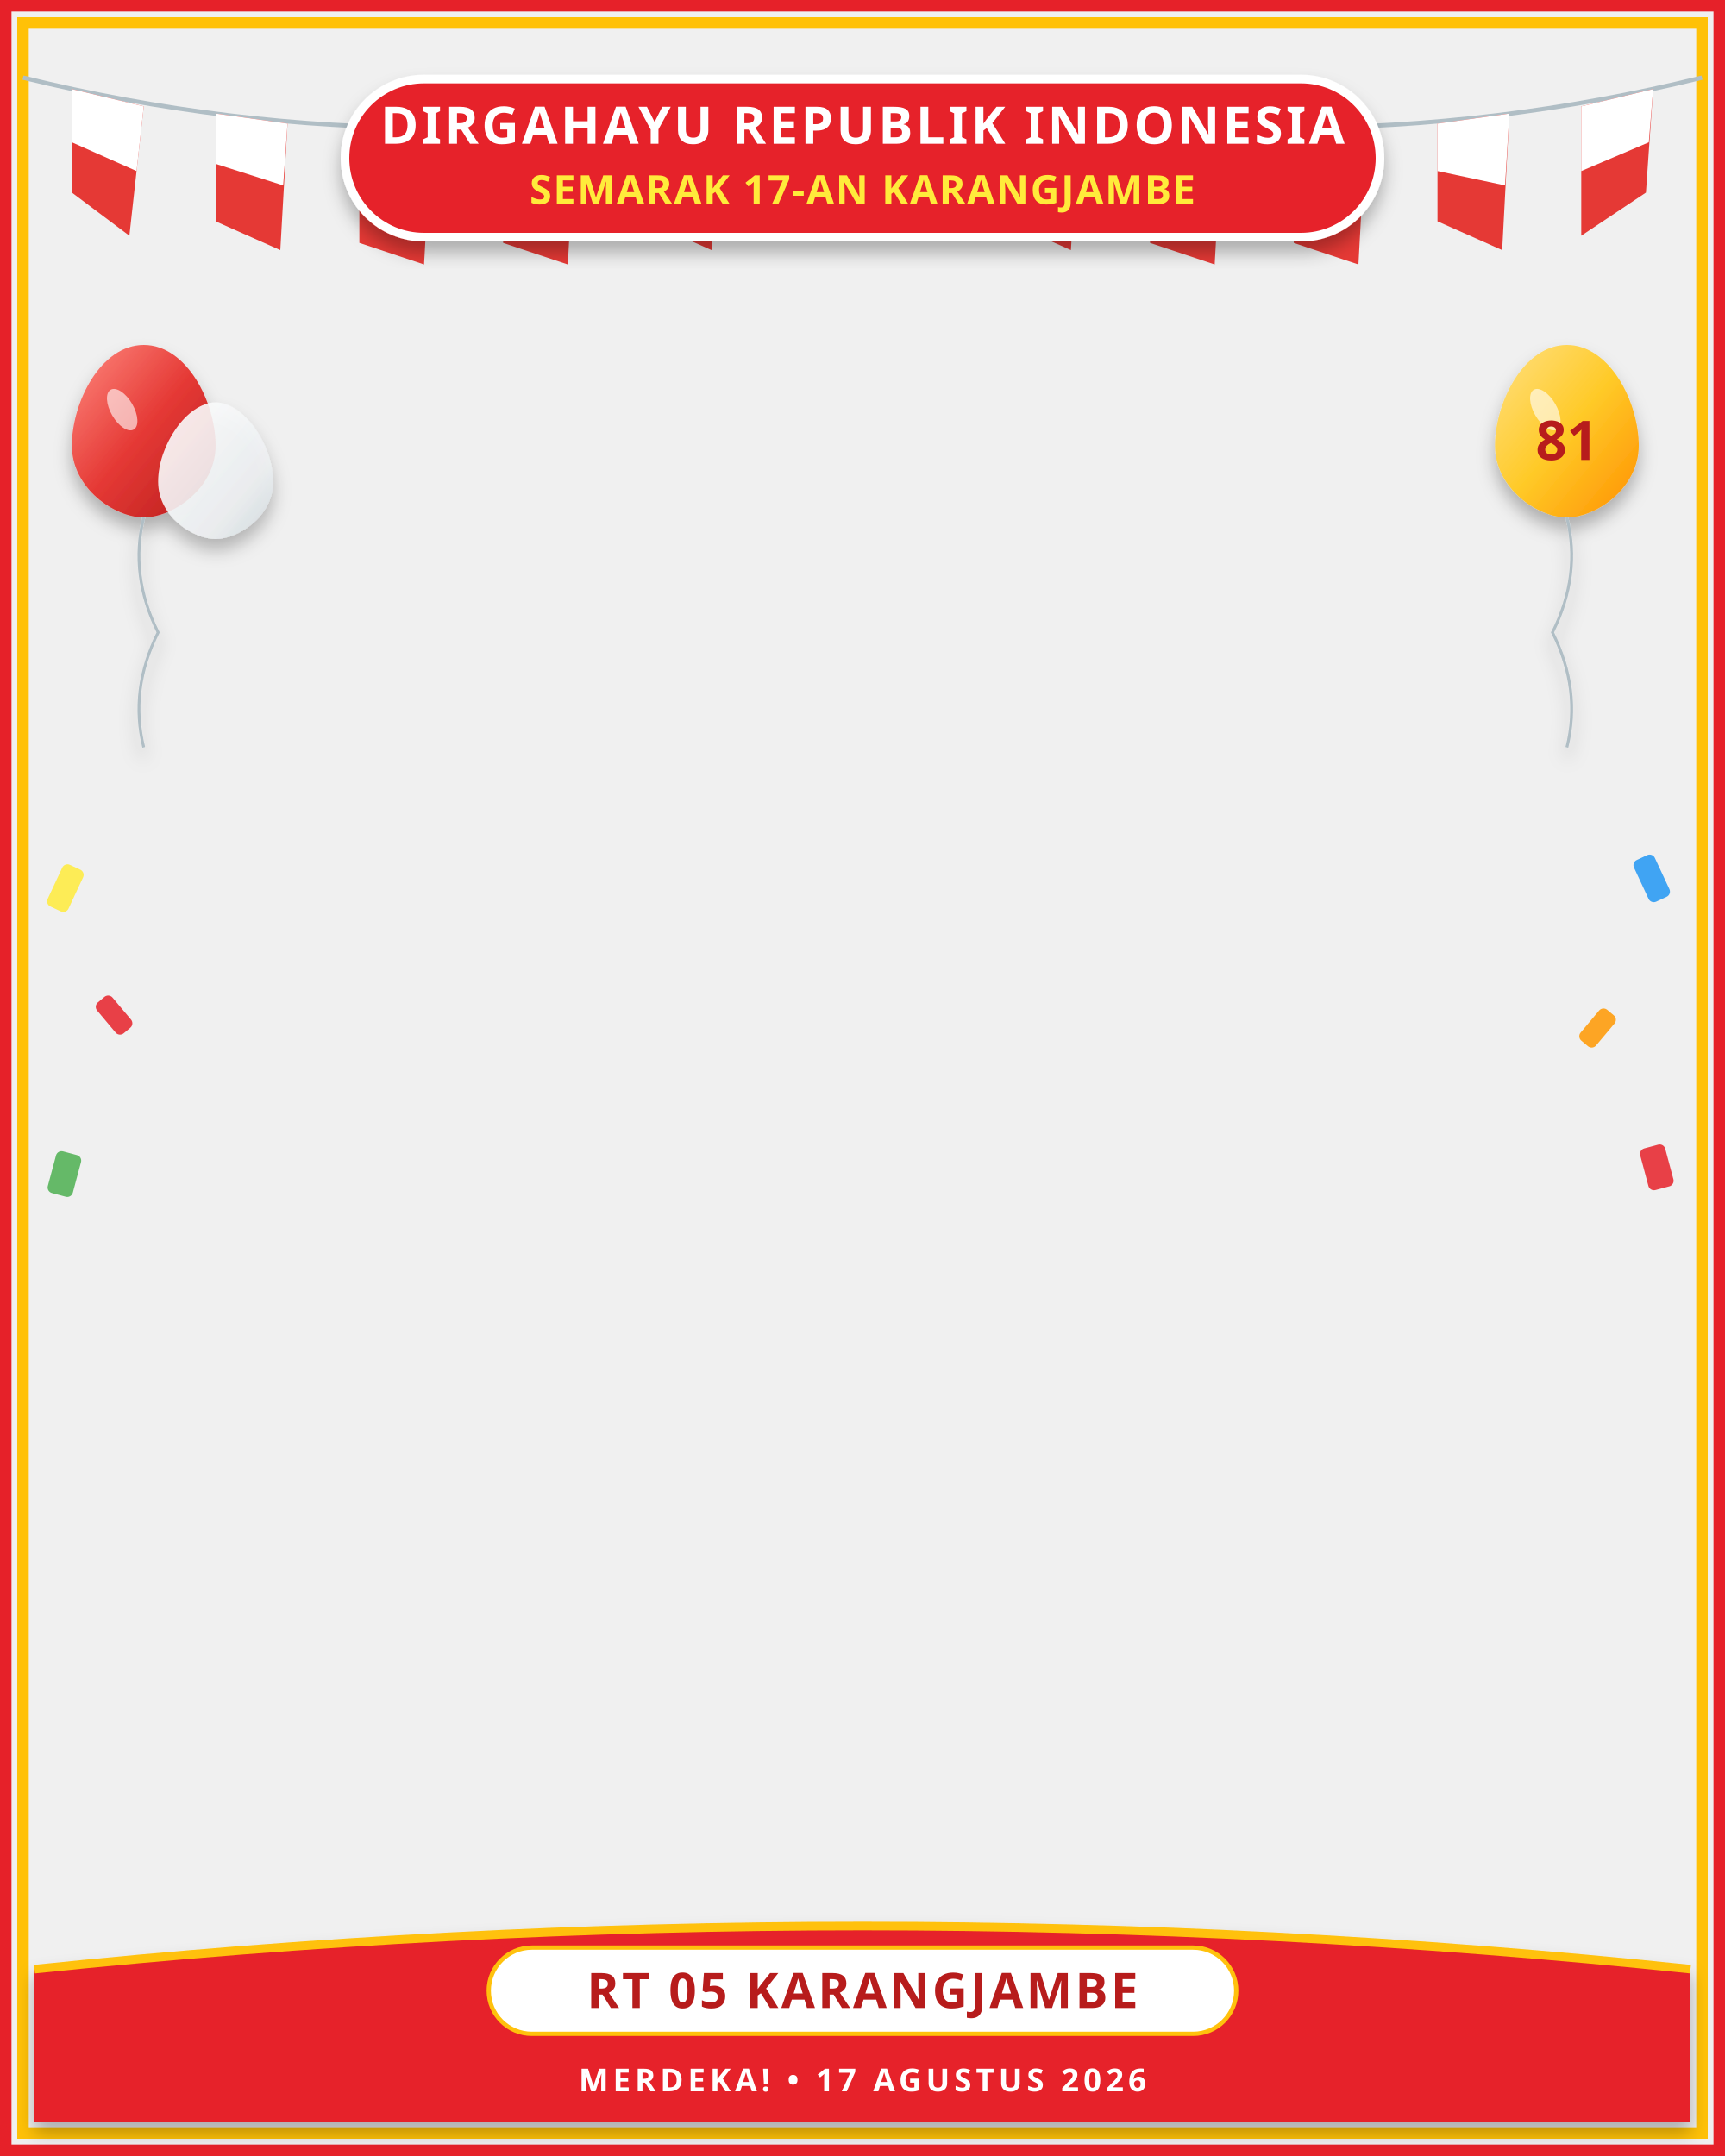
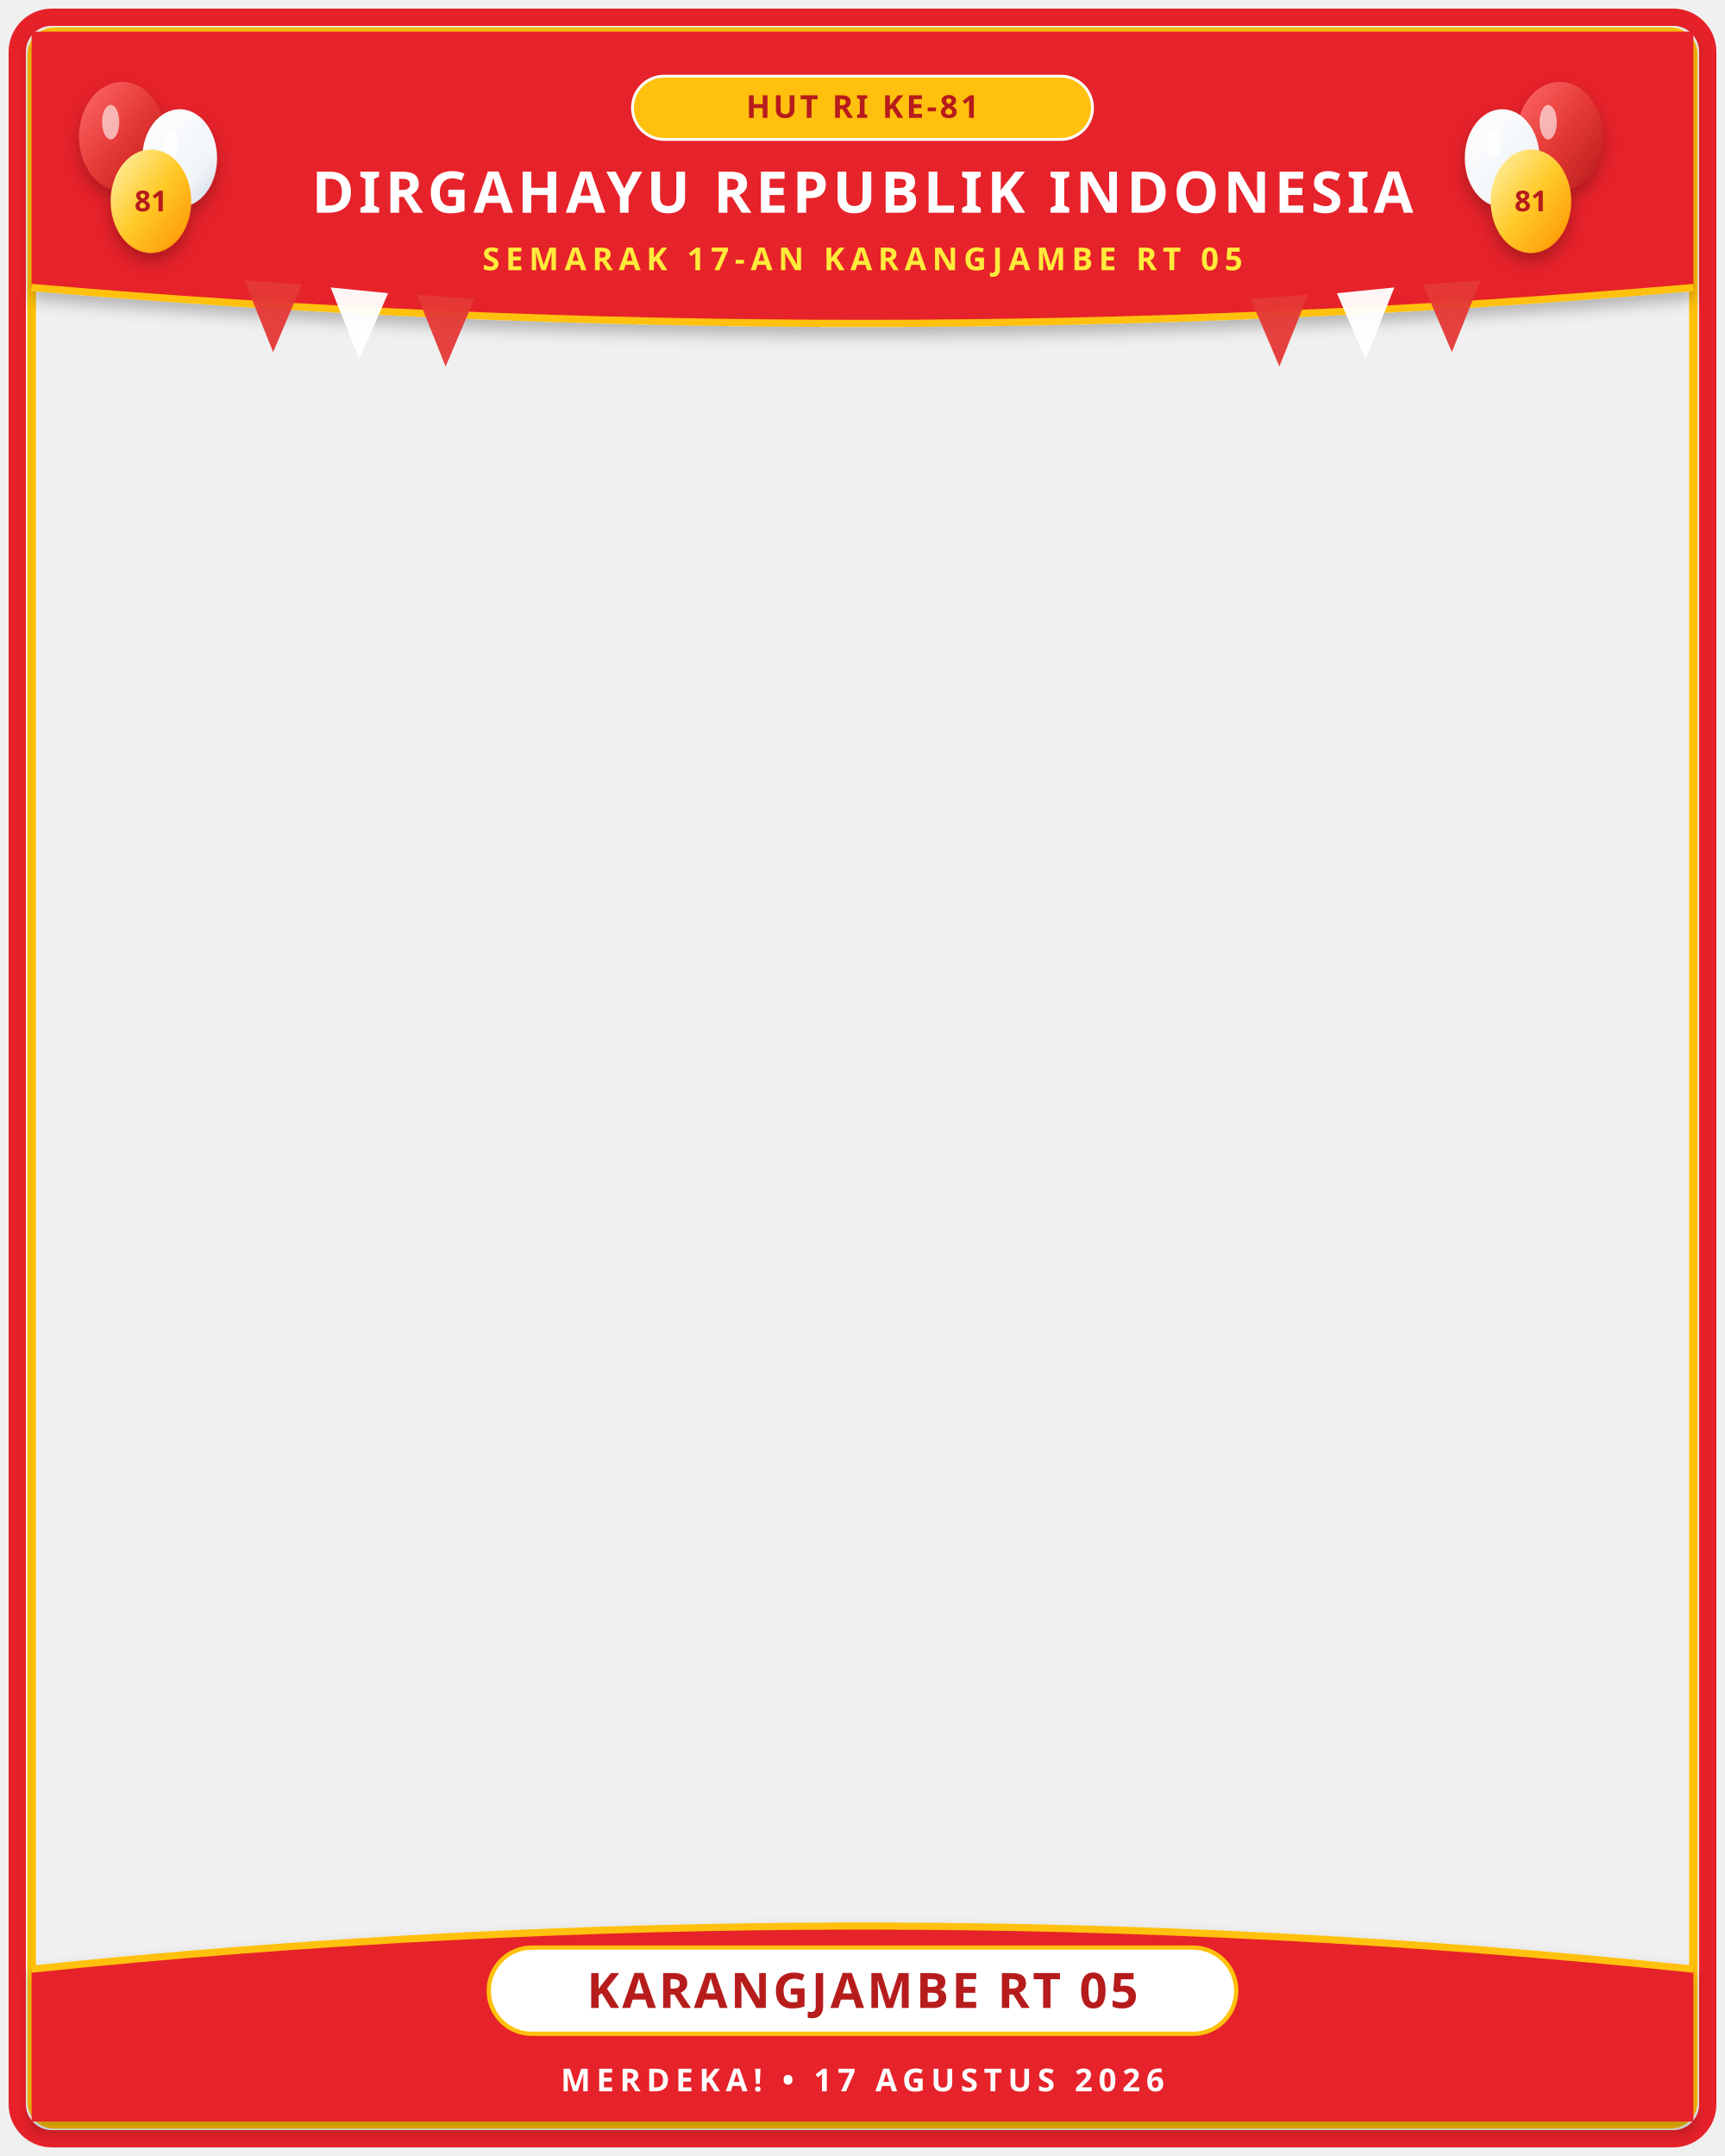
<svg xmlns="http://www.w3.org/2000/svg" viewBox="0 0 1200 1500" width="1200" height="1500">
  <defs>
    <filter id="shadow4" x="-20%" y="-20%" width="140%" height="140%">
-       <feDropShadow dx="0" dy="8" stdDeviation="6" flood-color="#000" flood-opacity="0.28" />
+       <feDropShadow dx="0" dy="6" stdDeviation="5" flood-color="#000" flood-opacity="0.25" />
    </filter>
    <linearGradient id="goldBalloon4" x1="0%" y1="0%" x2="100%" y2="100%">
-       <stop offset="0%" stop-color="#FFE082" />
+       <stop offset="0%" stop-color="#FFF3B0" />
      <stop offset="50%" stop-color="#FFCA28" />
      <stop offset="100%" stop-color="#FF8F00" />
    </linearGradient>
    <linearGradient id="redBalloon4" x1="0%" y1="0%" x2="100%" y2="100%">
-       <stop offset="0%" stop-color="#FF8A80" />
+       <stop offset="0%" stop-color="#FF6B6B" />
      <stop offset="50%" stop-color="#E53935" />
      <stop offset="100%" stop-color="#B71C1C" />
    </linearGradient>
    <linearGradient id="whiteBalloon4" x1="0%" y1="0%" x2="100%" y2="100%">
      <stop offset="0%" stop-color="#FFFFFF" />
-       <stop offset="70%" stop-color="#ECEFF1" />
-       <stop offset="100%" stop-color="#CFD8DC" />
+       <stop offset="70%" stop-color="#F1F5F9" />
+       <stop offset="100%" stop-color="#CBD5E1" />
    </linearGradient>
  </defs>
-   <rect x="0" y="0" width="1200" height="1500" fill="none" stroke="#E62129" stroke-width="16" />
-   <rect x="16" y="16" width="1168" height="1468" fill="none" stroke="#FFC107" stroke-width="8" />
-   <g transform="translate(0, 24)">
-     <path d="M 16,30 Q 300,100 600,30 Q 900,100 1184,30" fill="none" stroke="#B0BEC5" stroke-width="3" />
-     <polygon points="50,38 100,50 90,140 50,110" fill="#E53935" />
-     <polygon points="50,38 100,50 95,95 50,75" fill="#FFFFFF" />
-     <polygon points="150,55 200,62 195,150 150,130" fill="#E53935" />
-     <polygon points="150,55 200,62 197,105 150,90" fill="#FFFFFF" />
-     <polygon points="250,68 300,70 295,160 250,145" fill="#E53935" />
-     <polygon points="250,68 300,70 297,115 250,105" fill="#FFFFFF" />
-     <polygon points="350,70 400,68 395,160 350,145" fill="#E53935" />
-     <polygon points="350,70 400,68 397,115 350,110" fill="#FFFFFF" />
-     <polygon points="450,62 500,55 495,150 450,130" fill="#E53935" />
-     <polygon points="450,62 500,55 497,105 450,95" fill="#FFFFFF" />
-     <polygon points="700,55 750,62 745,150 700,130" fill="#E53935" />
-     <polygon points="700,55 750,62 747,105 700,95" fill="#FFFFFF" />
-     <polygon points="800,68 850,70 845,160 800,145" fill="#E53935" />
-     <polygon points="800,68 850,70 847,115 800,105" fill="#FFFFFF" />
-     <polygon points="900,70 950,68 945,160 900,145" fill="#E53935" />
-     <polygon points="900,70 950,68 947,115 900,110" fill="#FFFFFF" />
-     <polygon points="1000,62 1050,55 1045,150 1000,130" fill="#E53935" />
-     <polygon points="1000,62 1050,55 1047,105 1000,95" fill="#FFFFFF" />
-     <polygon points="1100,50 1150,38 1145,110 1100,140" fill="#E53935" />
-     <polygon points="1100,50 1150,38 1147,75 1100,95" fill="#FFFFFF" />
-   </g>
-   <g transform="translate(600, 110)" filter="url(#shadow4)">
-     <rect x="-360" y="-55" width="720" height="110" rx="55" fill="#E62129" stroke="#FFFFFF" stroke-width="6" />
-     <text x="0" y="-10" font-family="'Outfit', sans-serif" font-weight="900" font-size="36" fill="#FFFFFF" text-anchor="middle" letter-spacing="2">
+   <rect x="12" y="12" width="1176" height="1476" rx="24" fill="none" stroke="#E62129" stroke-width="12" />
+   <rect x="22" y="22" width="1156" height="1456" rx="16" fill="none" stroke="#FFC107" stroke-width="6" />
+   <g filter="url(#shadow4)">
+     <path d="M 22,22 L 1178,22 L 1178,200 Q 600,250 22,200 Z" fill="#E62129" />
+     <path d="M 22,200 Q 600,250 1178,200" fill="none" stroke="#FFC107" stroke-width="5" />
+     <g transform="translate(600, 75)">
+       <rect x="-160" y="-22" width="320" height="44" rx="22" fill="#FFC107" stroke="#FFFFFF" stroke-width="2" />
+       <text x="0" y="7" font-family="'Outfit', sans-serif" font-weight="900" font-size="22" fill="#B71C1C" text-anchor="middle" letter-spacing="2">
+         HUT RI KE-81
+       </text>
+     </g>
+     <text x="600" y="148" font-family="'Outfit', sans-serif" font-weight="900" font-size="40" fill="#FFFFFF" text-anchor="middle" letter-spacing="3">
      DIRGAHAYU REPUBLIK INDONESIA
    </text>
-     <text x="0" y="32" font-family="'Outfit', sans-serif" font-weight="800" font-size="28" fill="#FFEB3B" text-anchor="middle" letter-spacing="1">
-       SEMARAK 17-AN KARANGJAMBE
+     <text x="600" y="188" font-family="'Outfit', sans-serif" font-weight="800" font-size="22" fill="#FFEB3B" text-anchor="middle" letter-spacing="4">
+       SEMARAK 17-AN KARANGJAMBE RT 05
    </text>
  </g>
-   <g transform="translate(70, 240)" filter="url(#shadow4)">
-     <path d="M 30,0 C 0,0 -20,40 -20,70 C -20,100 10,120 30,120 C 50,120 80,100 80,70 C 80,40 60,0 30,0 Z" fill="url(#redBalloon4)" />
-     <ellipse cx="15" cy="45" rx="8" ry="16" transform="rotate(-30 15 45)" fill="#FFFFFF" opacity="0.6" />
-     <path d="M 80,40 C 60,40 40,70 40,95 C 40,120 65,135 80,135 C 95,135 120,120 120,95 C 120,70 100,40 80,40 Z" fill="url(#whiteBalloon4)" opacity="0.9" />
-     <path d="M 30,120 Q 20,160 40,200 Q 20,240 30,280" fill="none" stroke="#B0BEC5" stroke-width="2" />
+   <g transform="translate(85, 95)" filter="url(#shadow4)">
+     <ellipse cx="0" cy="0" rx="30" ry="38" fill="url(#redBalloon4)" />
+     <ellipse cx="-8" cy="-10" rx="6" ry="12" fill="#FFFFFF" opacity="0.6" />
+     <ellipse cx="40" cy="15" rx="26" ry="34" fill="url(#whiteBalloon4)" />
+     <ellipse cx="34" cy="5" rx="5" ry="10" fill="#FFFFFF" opacity="0.8" />
+     <ellipse cx="20" cy="45" rx="28" ry="36" fill="url(#goldBalloon4)" />
+     <text x="20" y="52" font-family="'Outfit', sans-serif" font-weight="900" font-size="20" fill="#B71C1C" text-anchor="middle">81</text>
  </g>
-   <g transform="translate(1050, 240)" filter="url(#shadow4)">
-     <path d="M 40,0 C 10,0 -10,40 -10,70 C -10,100 20,120 40,120 C 60,120 90,100 90,70 C 90,40 70,0 40,0 Z" fill="url(#goldBalloon4)" />
-     <ellipse cx="25" cy="45" rx="8" ry="16" transform="rotate(-30 25 45)" fill="#FFFFFF" opacity="0.6" />
-     <text x="40" y="80" font-family="'Outfit', sans-serif" font-weight="900" font-size="38" fill="#B71C1C" text-anchor="middle">81</text>
-     <path d="M 40,120 Q 50,160 30,200 Q 50,240 40,280" fill="none" stroke="#B0BEC5" stroke-width="2" />
+   <g transform="translate(1085, 95)" filter="url(#shadow4)">
+     <ellipse cx="0" cy="0" rx="30" ry="38" fill="url(#redBalloon4)" />
+     <ellipse cx="-8" cy="-10" rx="6" ry="12" fill="#FFFFFF" opacity="0.6" />
+     <ellipse cx="-40" cy="15" rx="26" ry="34" fill="url(#whiteBalloon4)" />
+     <ellipse cx="-46" cy="5" rx="5" ry="10" fill="#FFFFFF" opacity="0.8" />
+     <ellipse cx="-20" cy="45" rx="28" ry="36" fill="url(#goldBalloon4)" />
+     <text x="-20" y="52" font-family="'Outfit', sans-serif" font-weight="900" font-size="20" fill="#B71C1C" text-anchor="middle">81</text>
  </g>
-   <g opacity="0.85">
-     <rect x="45" y="600" width="16" height="32" rx="4" fill="#FFEB3B" transform="rotate(25 45 600)" />
-     <rect x="65" y="700" width="14" height="28" rx="4" fill="#E62129" transform="rotate(-40 65 700)" />
-     <rect x="40" y="800" width="18" height="30" rx="4" fill="#4CAF50" transform="rotate(15 40 800)" />
-     <rect x="1135" y="600" width="16" height="32" rx="4" fill="#2196F3" transform="rotate(-25 1135 600)" />
-     <rect x="1115" y="700" width="14" height="28" rx="4" fill="#FF9800" transform="rotate(40 1115 700)" />
-     <rect x="1140" y="800" width="18" height="30" rx="4" fill="#E62129" transform="rotate(-15 1140 800)" />
+   <g fill="#FFFFFF" opacity="0.95">
+     <polygon points="170,195 210,198 190,245" fill="#E53935" />
+     <polygon points="230,200 270,204 250,250" fill="#FFFFFF" />
+     <polygon points="290,205 330,208 310,255" fill="#E53935" />
+     <polygon points="870,208 910,205 890,255" fill="#E53935" />
+     <polygon points="930,204 970,200 950,250" fill="#FFFFFF" />
+     <polygon points="990,198 1030,195 1010,245" fill="#E53935" />
  </g>
  <g transform="translate(0, 1310)" filter="url(#shadow4)">
-     <path d="M 24,60 Q 600,0 1176,60 L 1176,166 L 24,166 Z" fill="#E62129" />
-     <path d="M 24,60 Q 600,0 1176,60" fill="none" stroke="#FFC107" stroke-width="6" />
+     <path d="M 22,60 Q 600,0 1178,60 L 1178,166 L 22,166 Z" fill="#E62129" />
+     <path d="M 22,60 Q 600,0 1178,60" fill="none" stroke="#FFC107" stroke-width="5" />
    <g transform="translate(600, 75)">
      <rect x="-260" y="-30" width="520" height="60" rx="30" fill="#FFFFFF" stroke="#FFC107" stroke-width="3" />
      <text x="0" y="12" font-family="'Outfit', sans-serif" font-weight="900" font-size="34" fill="#B71C1C" text-anchor="middle" letter-spacing="2">
-         RT 05 KARANGJAMBE
+         KARANGJAMBE RT 05
      </text>
    </g>
-     <text x="600" y="145" font-family="'Outfit', sans-serif" font-weight="800" font-size="22" fill="#FFFFFF" text-anchor="middle" letter-spacing="3">
+     <text x="600" y="145" font-family="'Outfit', sans-serif" font-weight="800" font-size="22" fill="#FFFFFF" text-anchor="middle" letter-spacing="4">
      MERDEKA! • 17 AGUSTUS 2026
    </text>
  </g>
</svg>
